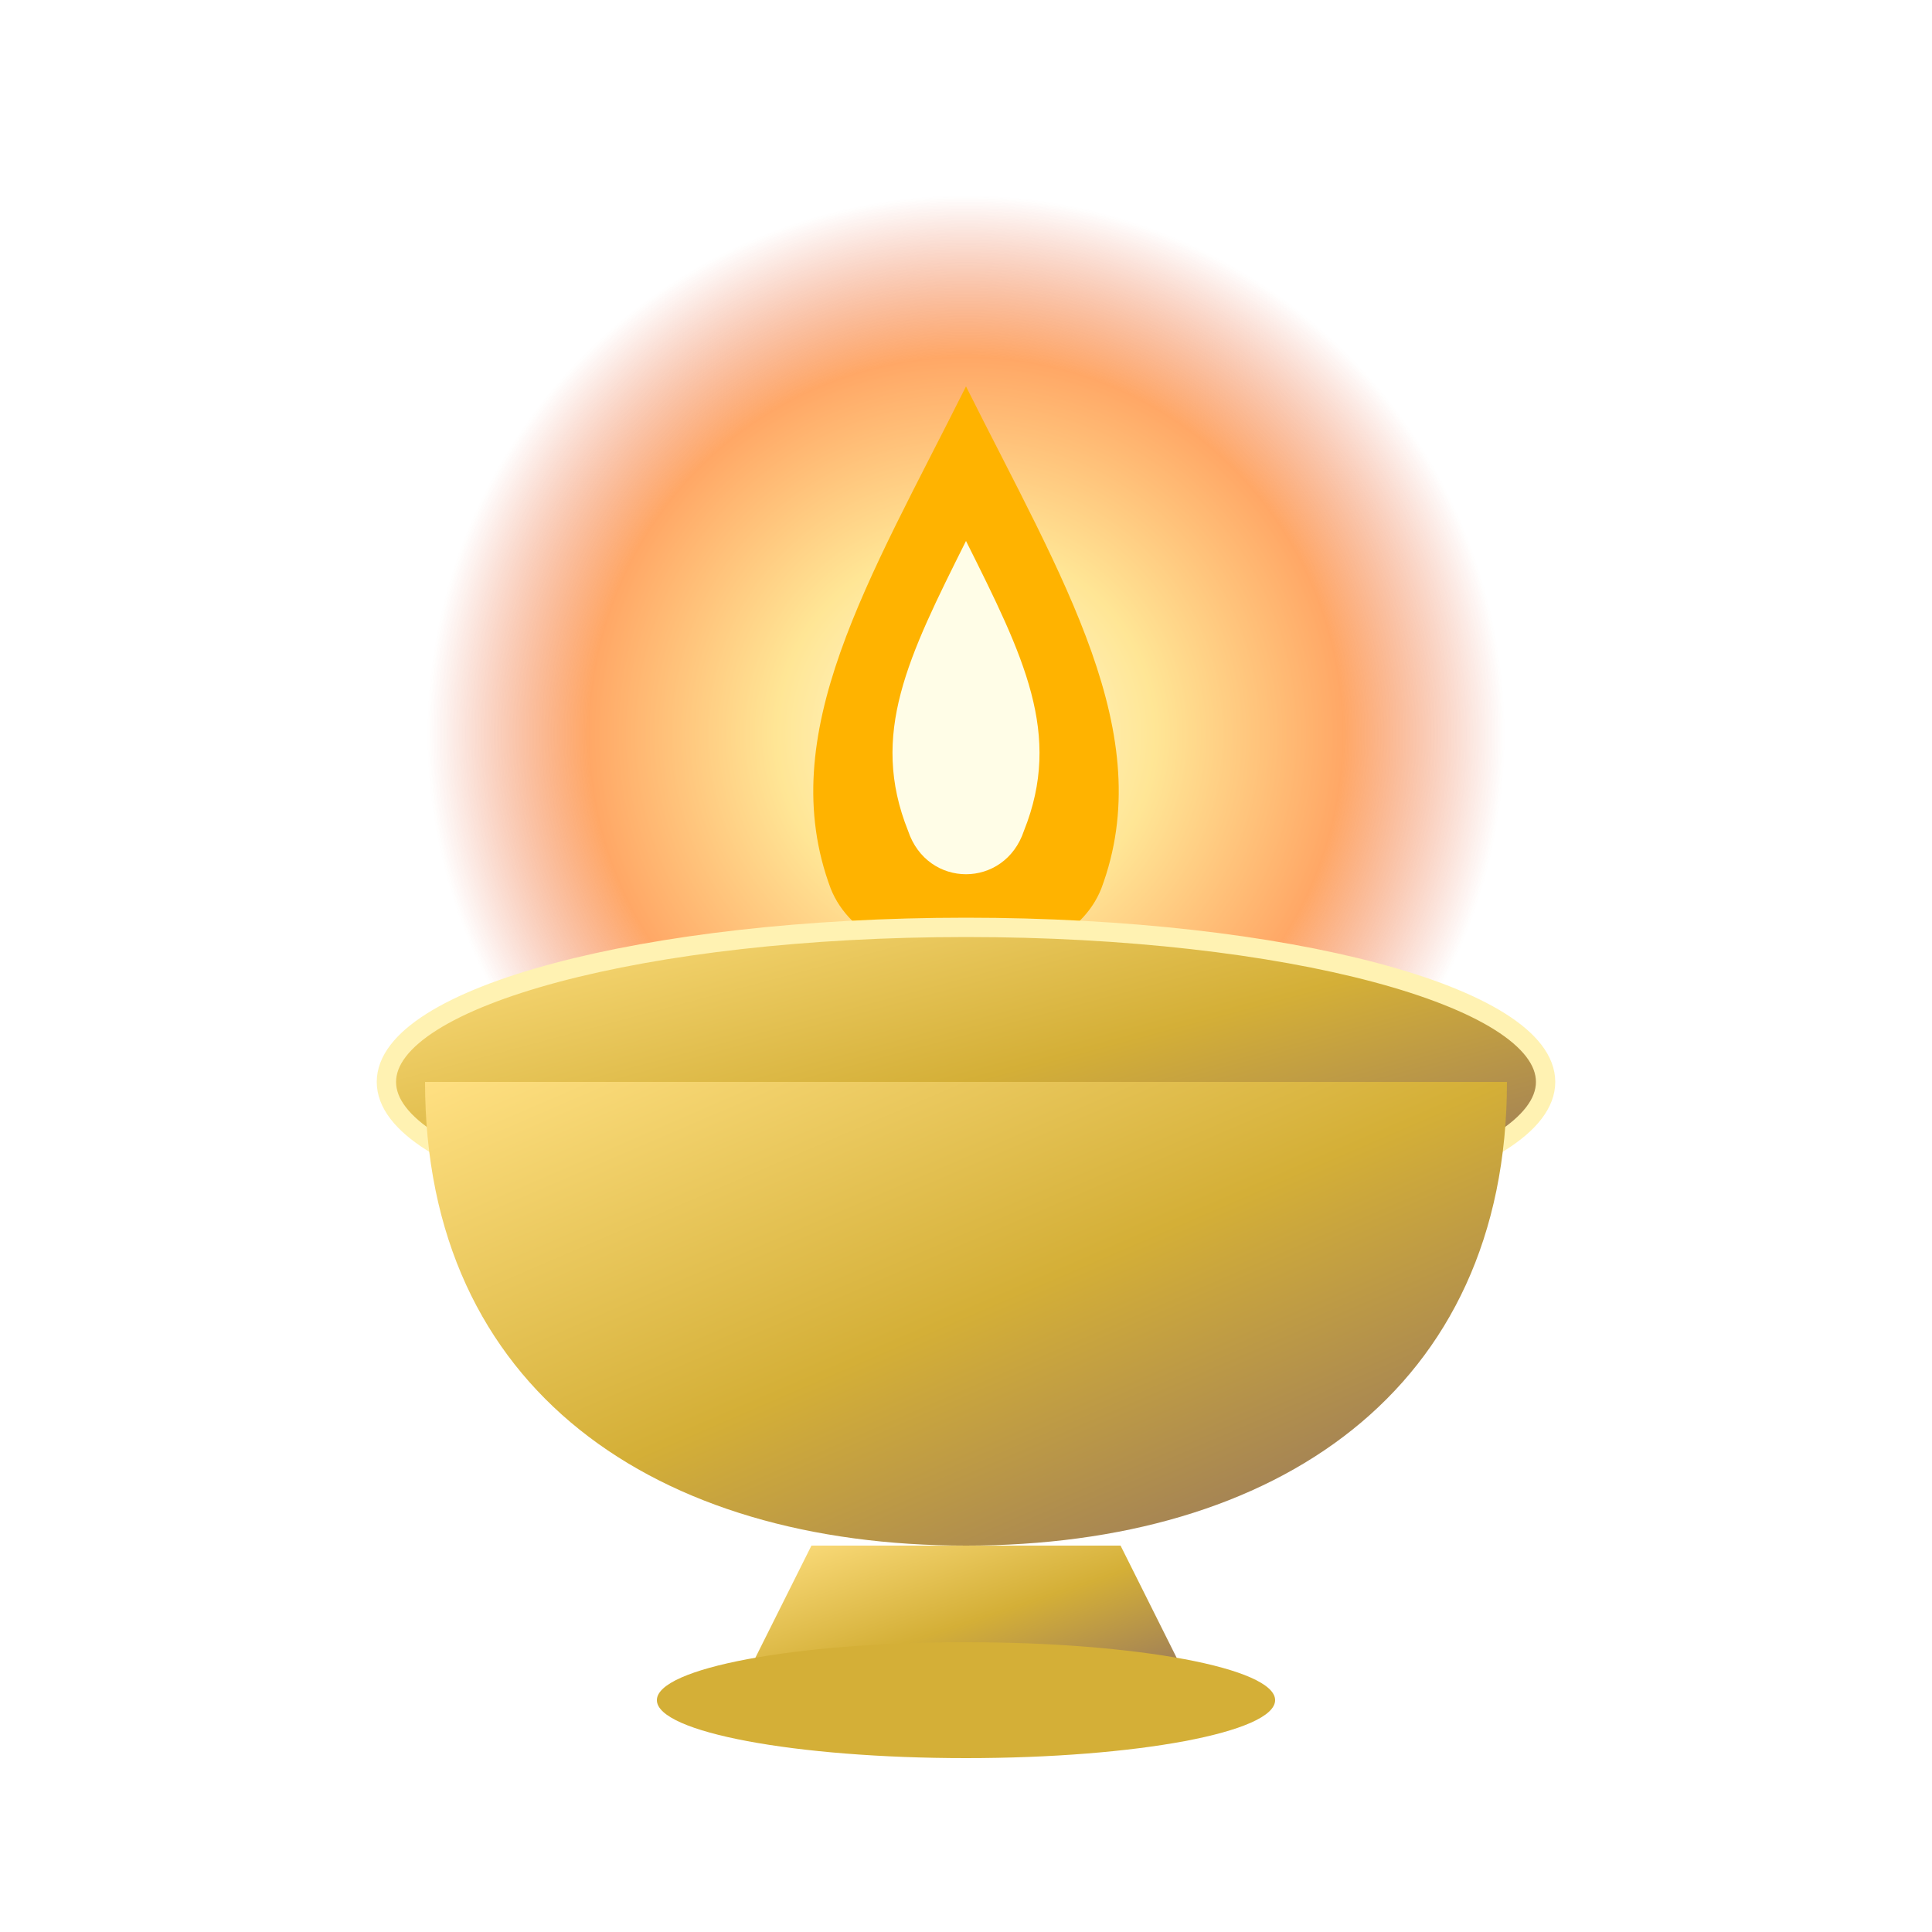
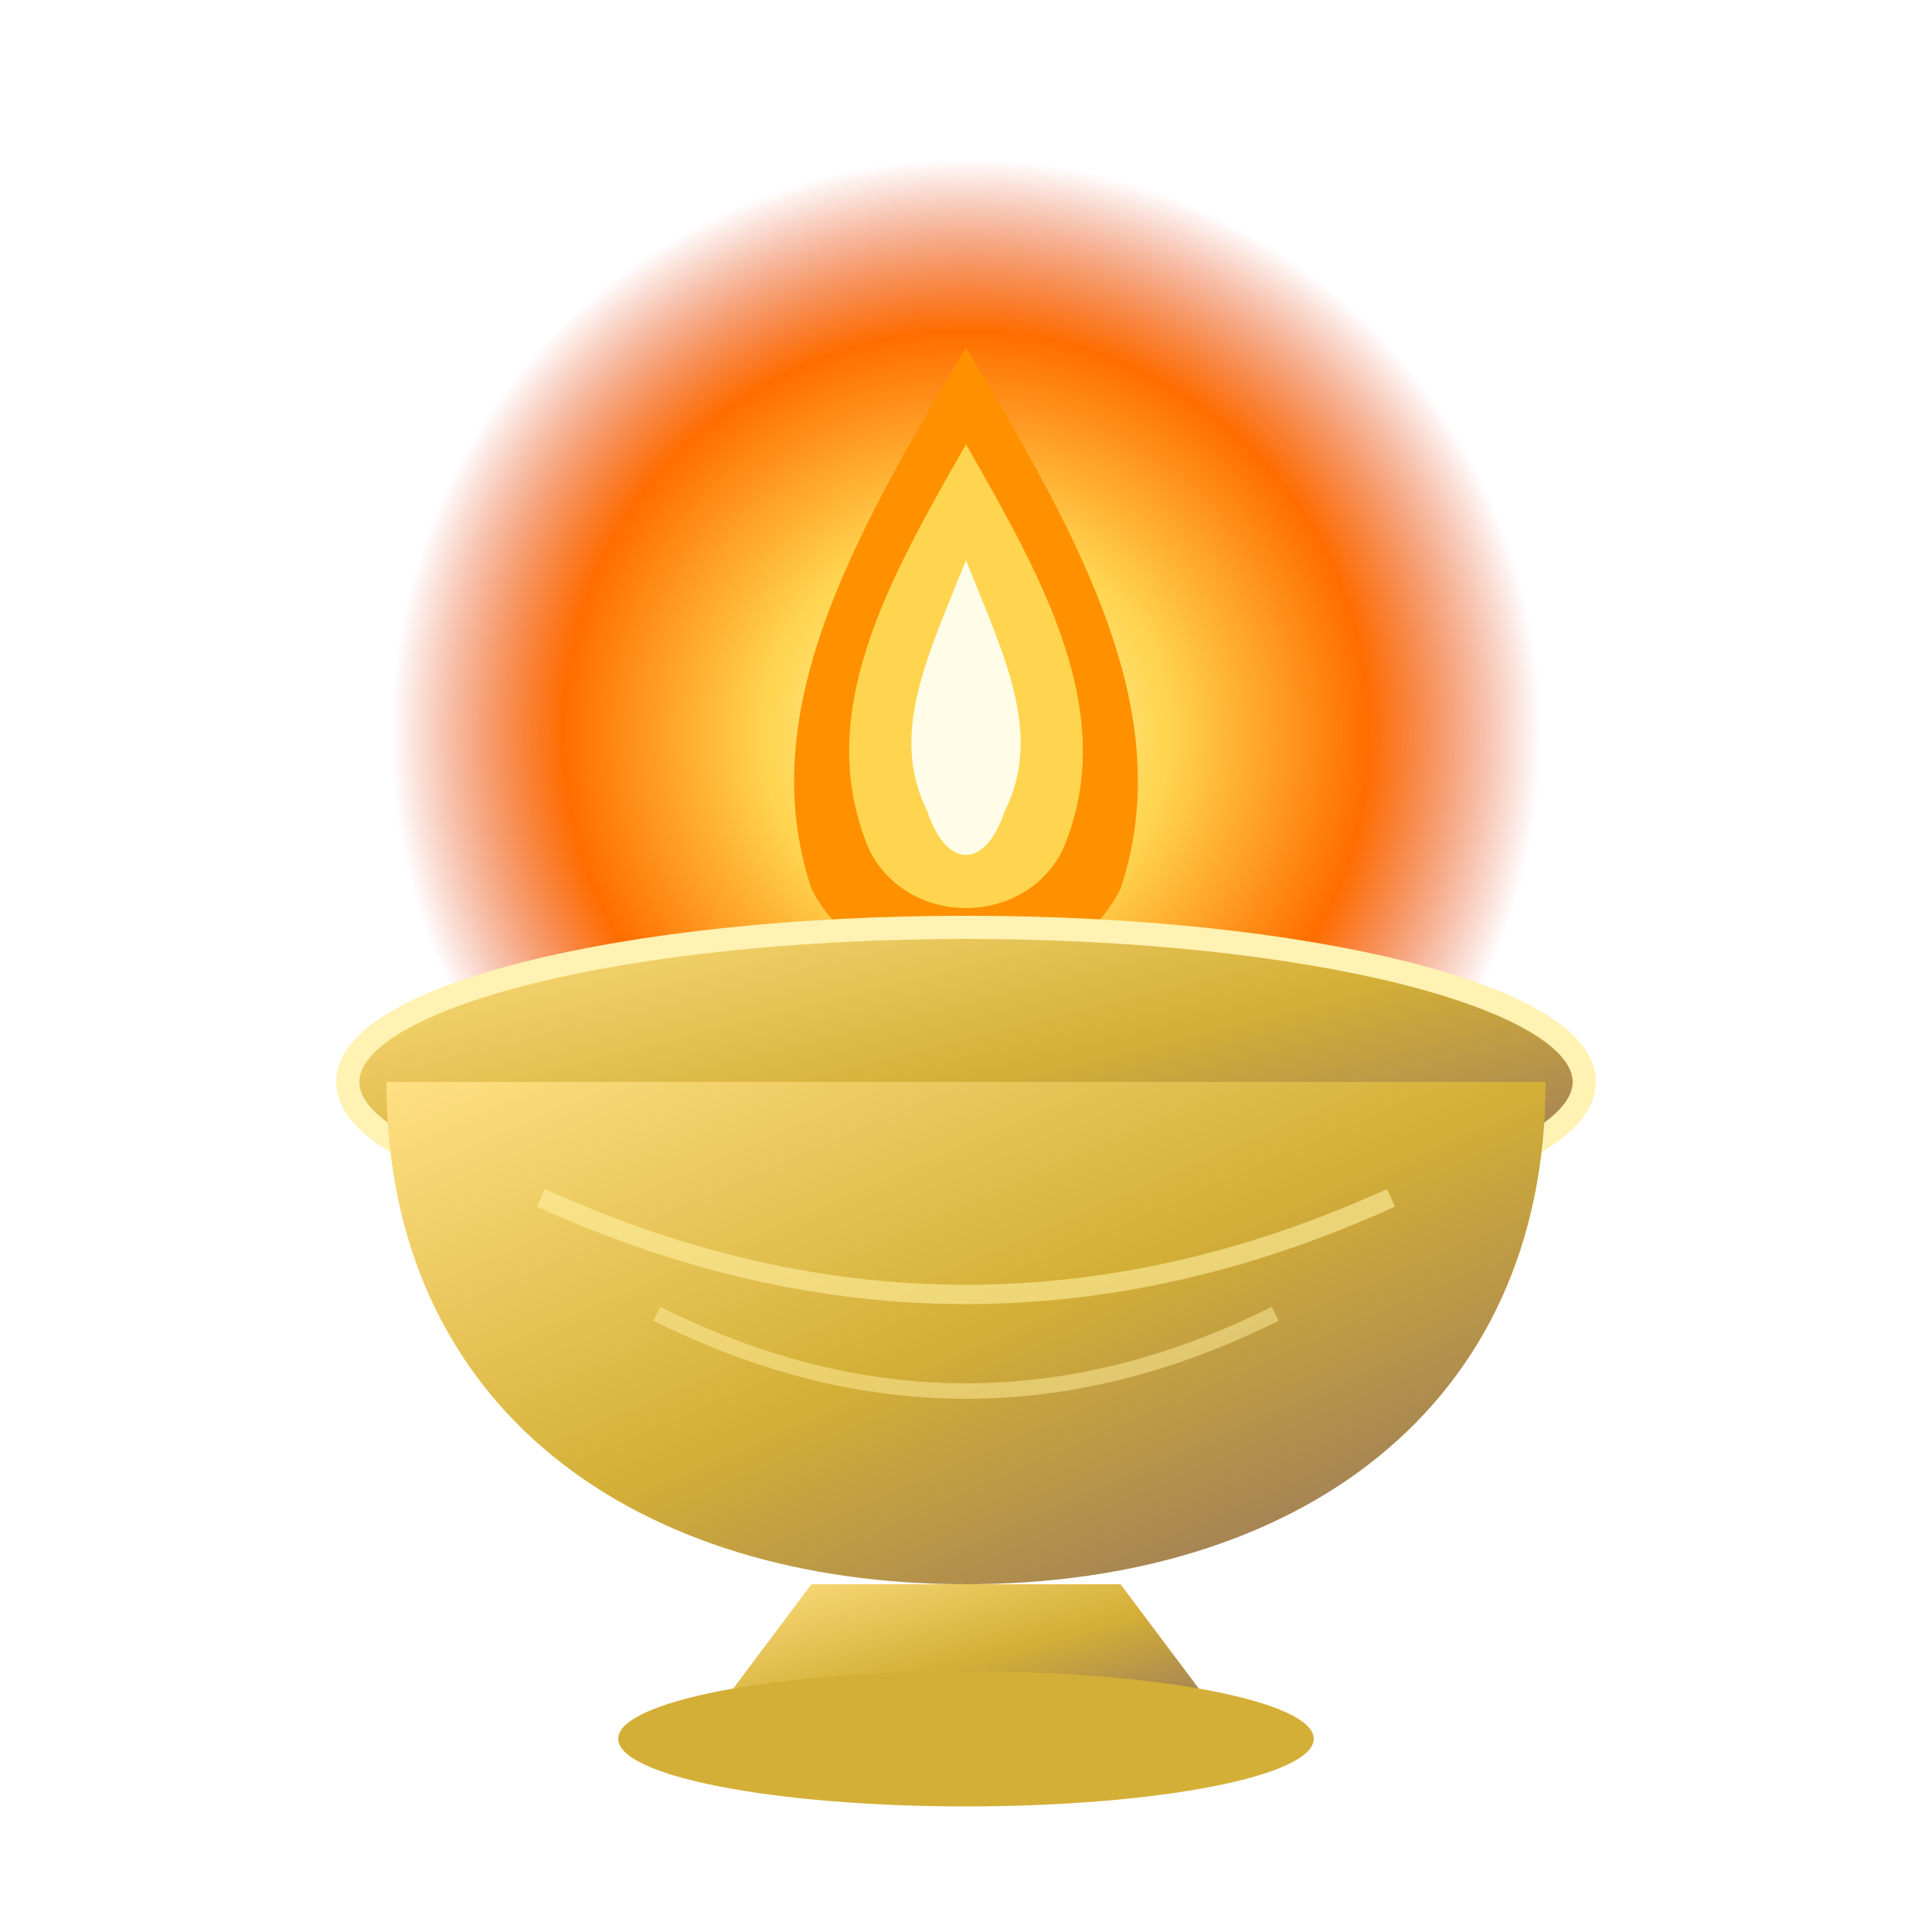
<svg xmlns="http://www.w3.org/2000/svg" viewBox="0 0 100 100" width="100%" height="100%">
  <defs>
    <radialGradient id="flame" cx="50%" cy="50%" r="50%">
      <stop offset="0%" stop-color="#FFF9C4" />
      <stop offset="35%" stop-color="#FFD54F" />
      <stop offset="70%" stop-color="#FF6D00" />
      <stop offset="100%" stop-color="#DD2C00" stop-opacity="0" />
    </radialGradient>
    <linearGradient id="brass" x1="0%" y1="0%" x2="100%" y2="100%">
      <stop offset="0%" stop-color="#FFE082" />
      <stop offset="50%" stop-color="#D4AF37" />
      <stop offset="100%" stop-color="#8D6E63" />
    </linearGradient>
+     <style>
+       @keyframes flicker {
+         0%, 100% { transform: scale(1, 1) rotate(0deg); opacity: 0.95; }
+         25% { transform: scale(1.07, 0.94) rotate(-2.5deg); opacity: 1; }
+         50% { transform: scale(0.95, 1.06) rotate(1.5deg); opacity: 0.88; }
+         75% { transform: scale(1.05, 1.02) rotate(-1.5deg); opacity: 1; }
+       }
+       @keyframes glowAura {
+         0%, 100% { transform: scale(1); opacity: 0.5; }
+         50% { transform: scale(1.25); opacity: 0.85; }
+       }
+       .flame-group {
+         transform-origin: 50px 46px;
+         animation: flicker 1.6s infinite ease-in-out;
+       }
+       .aura-glow {
+         transform-origin: 50px 38px;
+         animation: glowAura 2s infinite ease-in-out;
+       }
+     </style>
  </defs>
-   <circle cx="50" cy="38" r="28" fill="url(#flame)" opacity="0.6" />
-   <path d="M50 20 C45 30 40 38 43 46 C45 51 55 51 57 46 C60 38 55 30 50 20 Z" fill="#FFB300" />
-   <path d="M50 28 C47 34 45 38 47 43 C48 46 52 46 53 43 C55 38 53 34 50 28 Z" fill="#FFFDE7" />
-   <ellipse cx="50" cy="56" rx="30" ry="8" fill="url(#brass)" stroke="#FFF2B2" stroke-width="1" />
-   <path d="M22 56 C22 72 34 80 50 80 C66 80 78 72 78 56 Z" fill="url(#brass)" />
-   <path d="M42 80 L38 88 L62 88 L58 80 Z" fill="url(#brass)" />
-   <ellipse cx="50" cy="88" rx="16" ry="3" fill="#D4AF37" />
+   <circle class="aura-glow" cx="50" cy="38" r="30" fill="url(#flame)" />
+   <g class="flame-group">
+     <path d="M50 18 C44 28 39 37 42 46 C45 52 55 52 58 46 C61 37 56 28 50 18 Z" fill="#FF9100" />
+     <path d="M50 23 C46 30 42 37 45 44 C47 48 53 48 55 44 C58 37 54 30 50 23 Z" fill="#FFD54F" />
+     <path d="M50 29 C48 34 46 38 48 42 C49 45 51 45 52 42 C54 38 52 34 50 29 Z" fill="#FFFDE7" />
+   </g>
+   <ellipse cx="50" cy="56" rx="32" ry="8" fill="url(#brass)" stroke="#FFF2B2" stroke-width="1.2" />
+   <path d="M20 56 C20 73 33 82 50 82 C67 82 80 73 80 56 Z" fill="url(#brass)" />
+   <path d="M28 62 Q50 72 72 62" stroke="#FFF0A0" stroke-width="1" fill="none" opacity="0.6" />
+   <path d="M34 68 Q50 76 66 68" stroke="#FFF0A0" stroke-width="0.8" fill="none" opacity="0.5" />
+   <path d="M42 82 L36 90 L64 90 L58 82 Z" fill="url(#brass)" />
+   <ellipse cx="50" cy="90" rx="18" ry="3.5" fill="#D4AF37" />
</svg>
